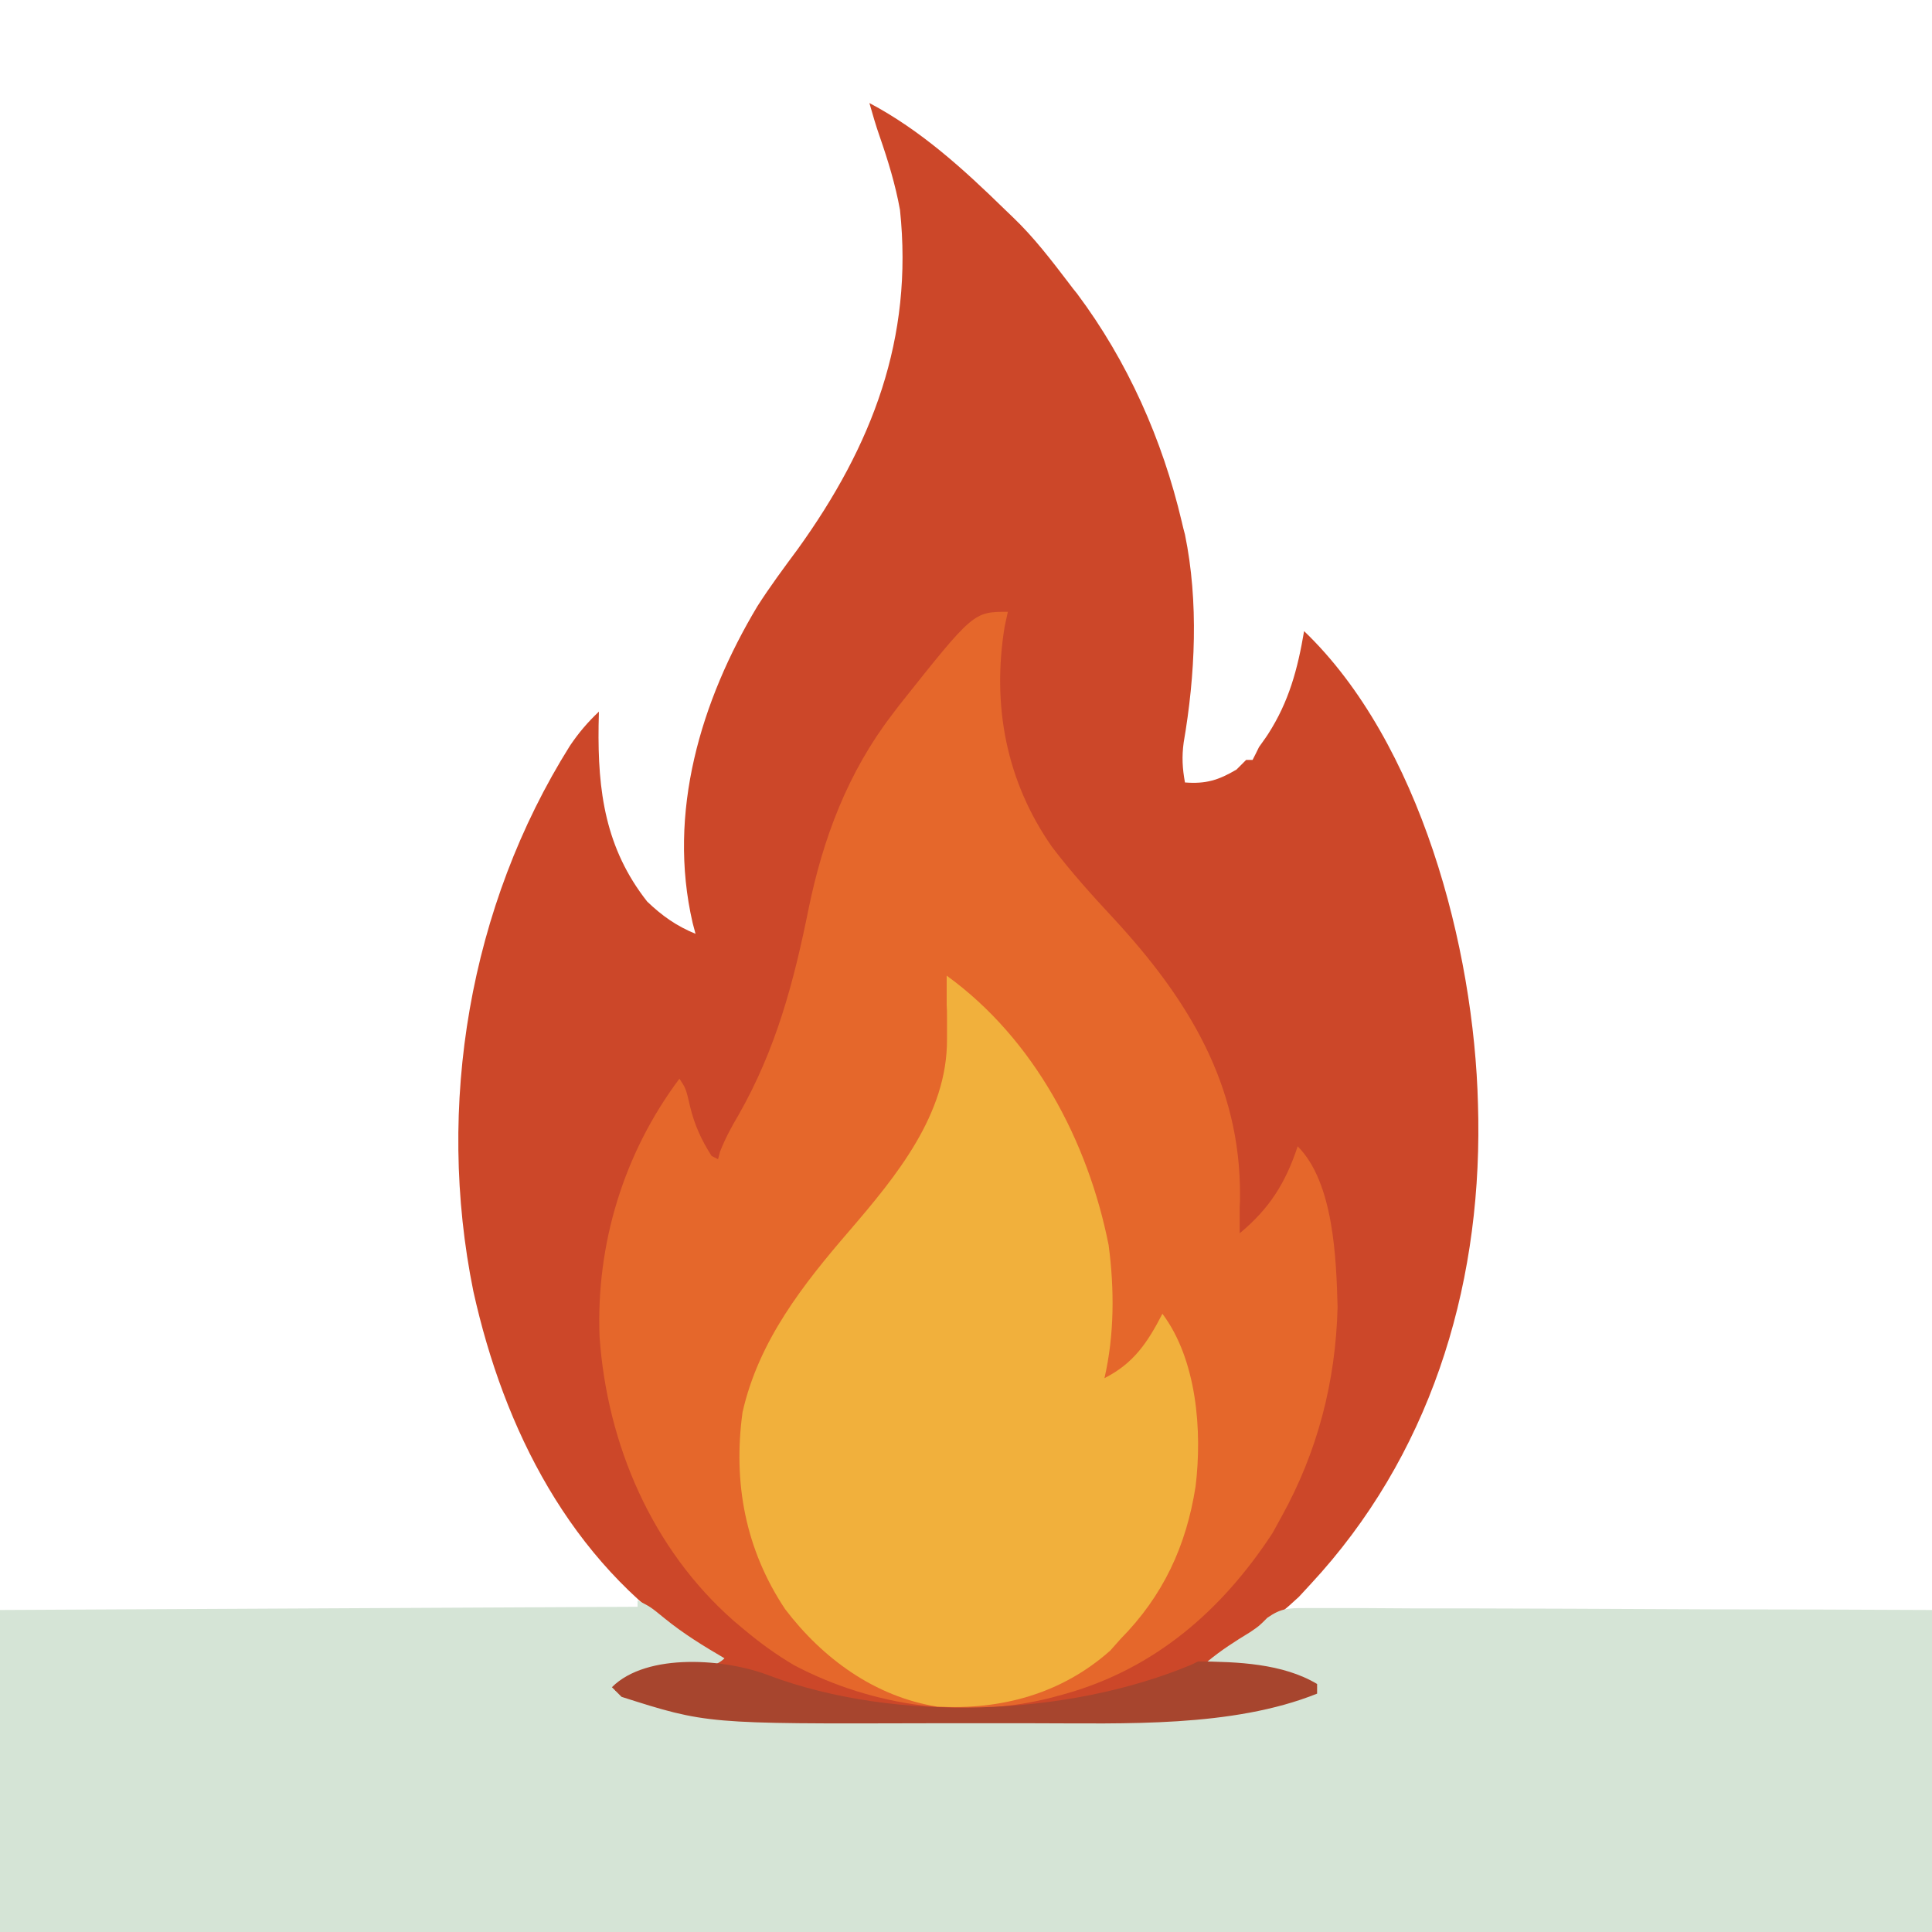
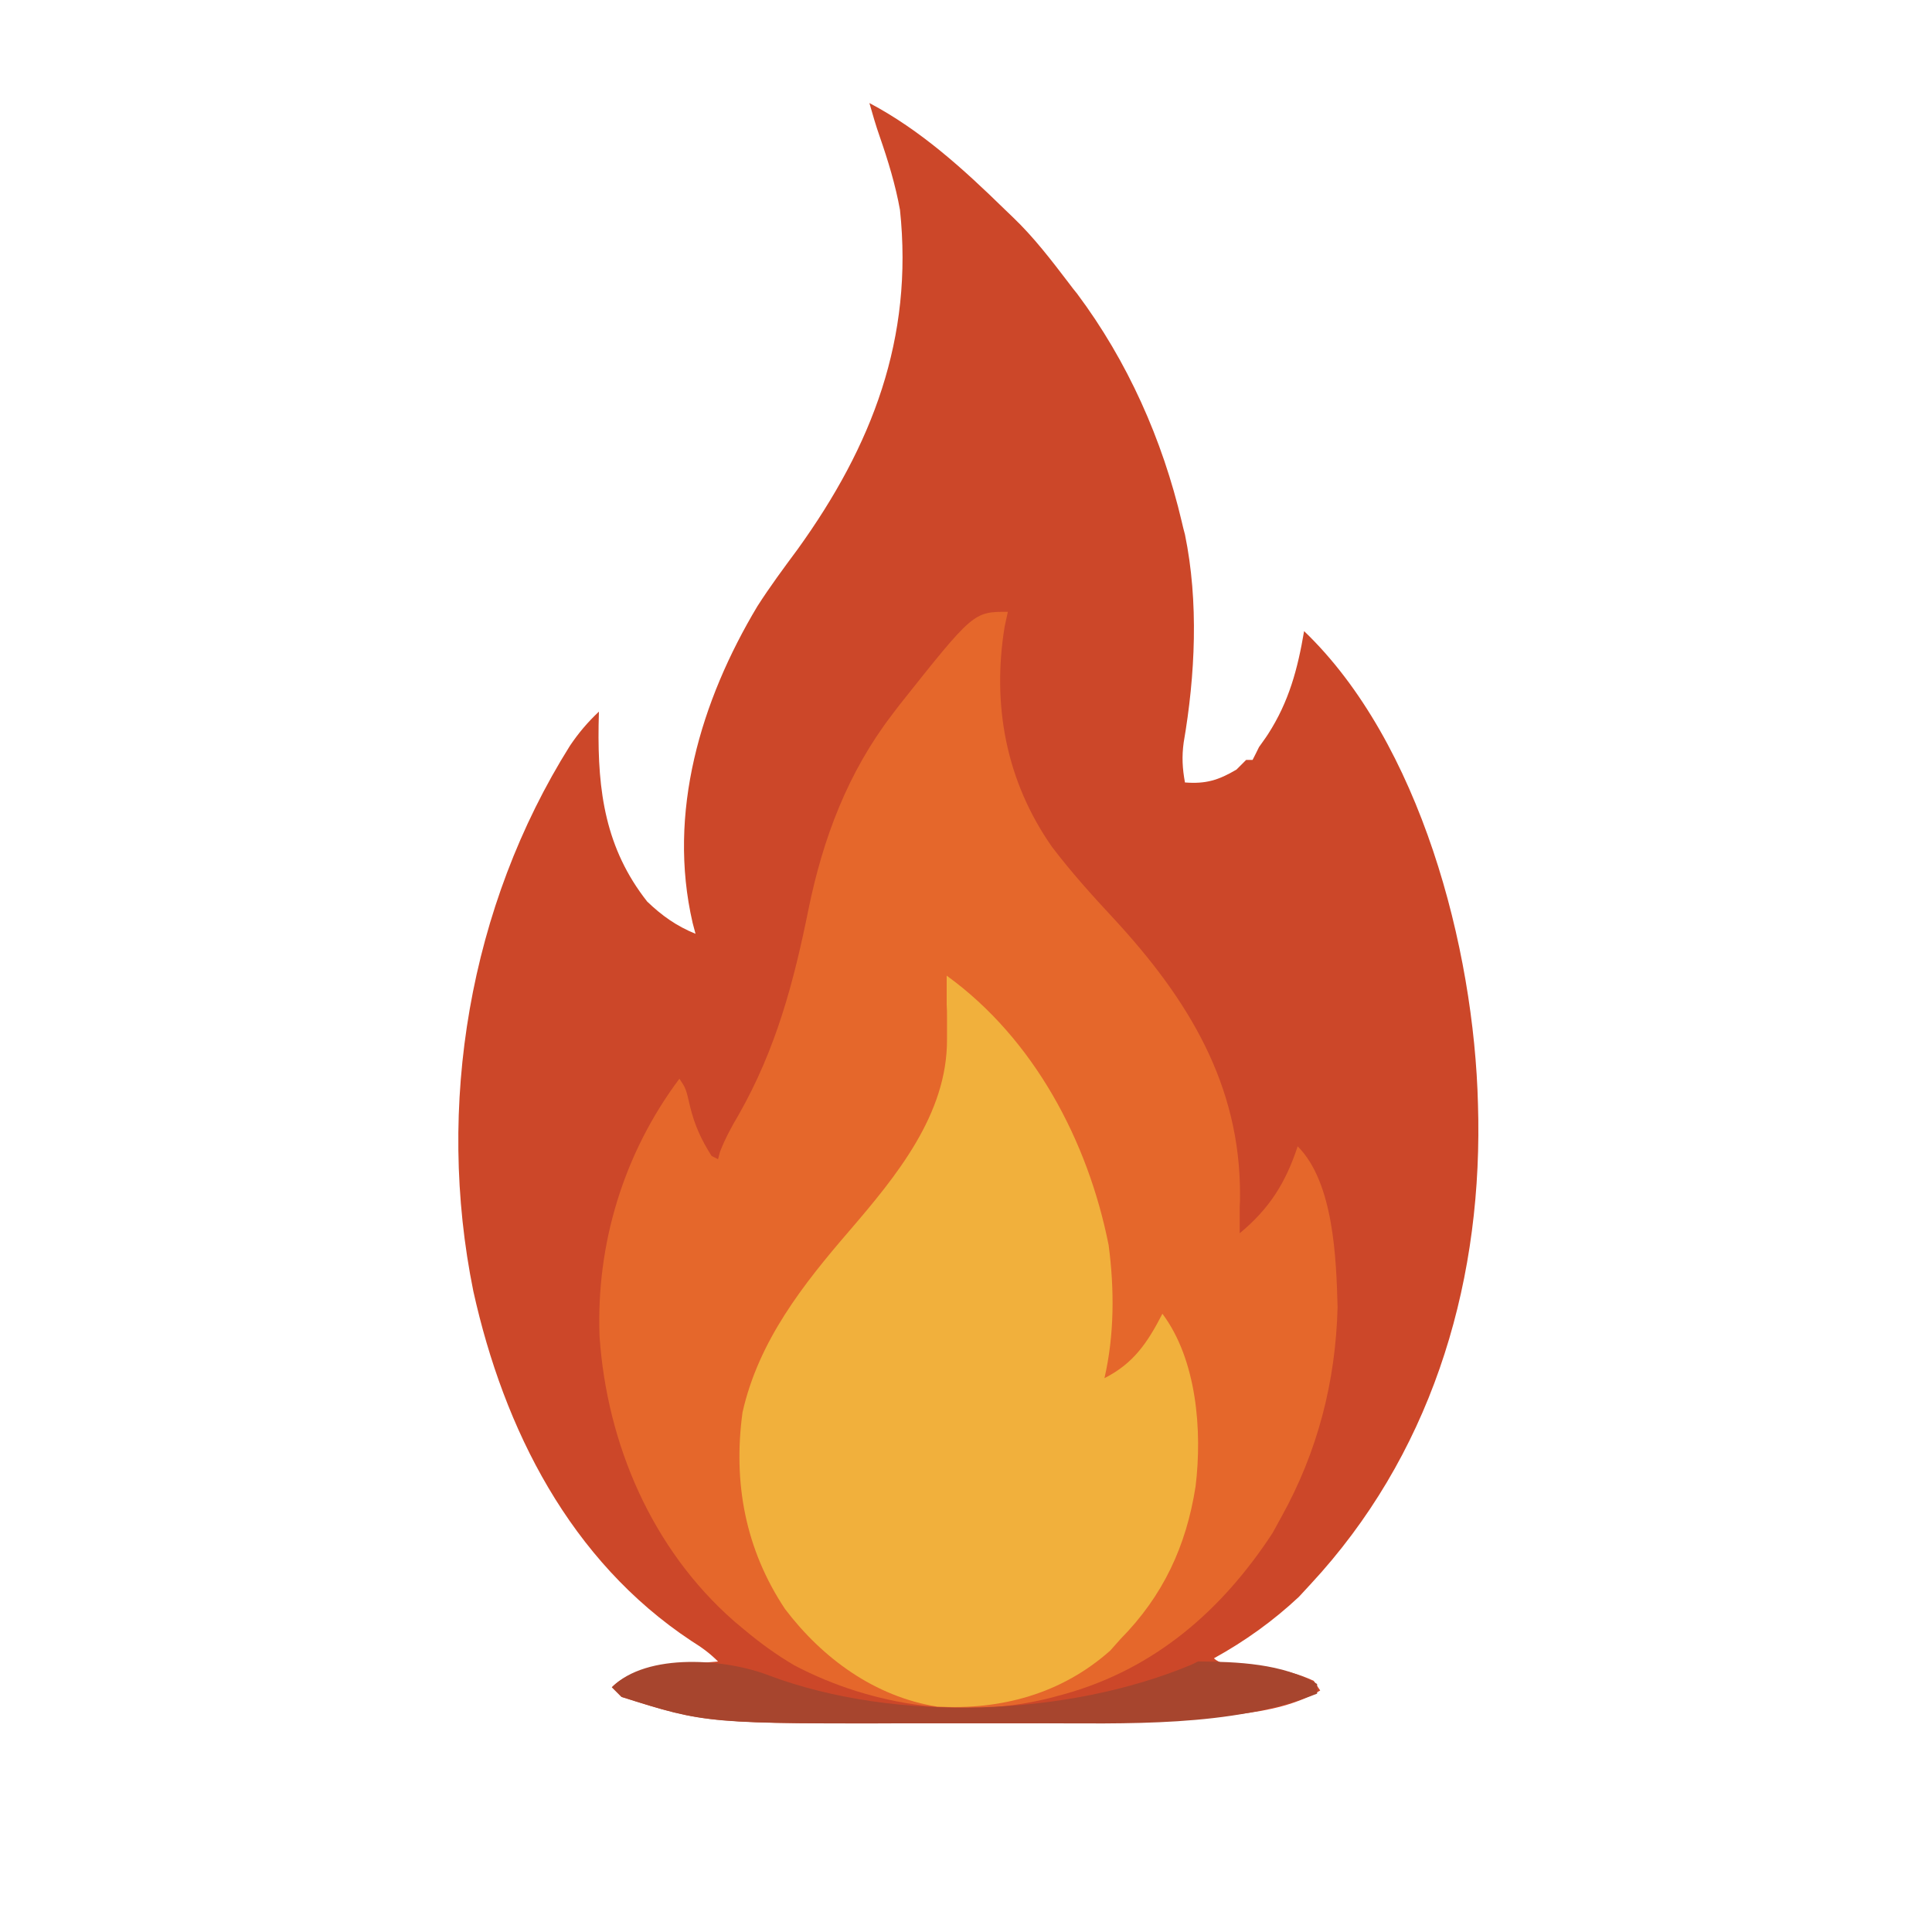
<svg xmlns="http://www.w3.org/2000/svg" version="1.1" width="600" height="600" viewBox="0 0 600 600" role="img" aria-label="Fire">
  <path d="M0 0 C15.9 8.4 29.2 20.5 42 33 C42.8 33.8 43.7 34.6 44.5 35.4 C51.1 41.7 56.5 48.8 62 56 C62.8 57.1 63.6 58.1 64.5 59.2 C80.2 80.2 91 104.5 97 130 C97.3 131.3 97.6 132.6 98 134 C102.3 154.9 101.2 177.7 97.6 198.6 C97 203 97.2 206.6 98 211 C104.5 211.5 108.4 210.3 114 207 C115 206 116 205 117 204 C117.7 204 118.3 204 119 204 C119.7 202.7 120.3 201.4 121 200 C121.9 198.7 122.9 197.4 123.8 196 C130.3 185.9 133 175.8 135 164 C171 198.5 187.8 262.3 189 311 C189 312.5 189.1 314 189.1 315.6 C189.8 369.1 173.7 420.5 137 460 C135.8 461.3 134.6 462.6 133.4 463.9 C125.4 471.4 116.6 477.7 107 483 C110.2 486.2 120.1 485.6 124.4 486.1 C129.4 486.9 133.5 487.9 138 490 C138.7 491 139.3 492 140 493 C126 501.4 105 501 89 502 C87.6 502.1 86.3 502.2 84.9 502.3 C73.6 502.9 62.4 503.2 51 503.2 C49.3 503.2 47.6 503.2 45.8 503.2 C42.1 503.2 38.4 503.2 34.8 503.2 C29.2 503.2 23.7 503.2 18.2 503.2 C-50.6 503.3 -50.6 503.3 -77 495 C-77.5 494.5 -77.5 494.5 -80 492 C-72.5 484.5 -57.1 485 -47 484 C-49.7 481.3 -52.1 479.6 -55.3 477.6 C-92.9 452.7 -113.5 411.9 -123 369 C-134.7 311.4 -124.3 249.5 -93 199.6 C-90.3 195.6 -87.5 192.3 -84 189 C-84 190.4 -84.1 191.8 -84.1 193.3 C-84.4 213.7 -82 231.5 -69 248 C-64.4 252.4 -59.9 255.6 -54 258 C-54.3 256.9 -54.6 255.8 -54.9 254.6 C-62.8 220.4 -52.4 185.7 -34.8 156.3 C-30.9 150.2 -26.6 144.4 -22.3 138.6 C0.9 106.4 13.7 73.1 9.5 33.2 C8.1 25.4 5.8 17.9 3.2 10.4 C2 7 1 3.5 0 0 Z " fill="#CC4729" transform="translate(270,32)" />
-   <path d="M0 0 C4 2 4 2 8.4 5.6 C14.3 10.4 20.5 14.2 27 18 C22.8 22.2 14.3 21.4 8.6 22.1 C3.4 22.9 -1.1 24.1 -6 26 C-6.3 26.7 -6.7 27.3 -7 28 C18.6 38.3 50.5 37.1 77.8 37.2 C79.5 37.2 81.2 37.2 83 37.2 C86.7 37.2 90.3 37.2 94 37.2 C99.5 37.2 105 37.2 110.5 37.2 C181.7 37.3 181.7 37.3 209 29 C209.7 28.3 210.3 27.7 211 27 C206.3 24.2 203.7 23.3 198.5 22.4 C197.1 22.2 195.7 21.9 194.2 21.7 C188.5 20.8 182.8 19.9 177 19 C181.2 15.5 185.6 12.7 190.2 9.9 C193 8 193 8 195.6 5.4 C199.9 2.4 202.2 2.4 207.4 2.4 C209.1 2.4 210.9 2.4 212.6 2.4 C213.6 2.4 213.6 2.4 218.3 2.4 C220.3 2.4 222.3 2.4 224.3 2.4 C229.7 2.4 235.2 2.5 240.6 2.5 C246.3 2.5 251.9 2.5 257.6 2.5 C268.4 2.5 279.1 2.6 289.8 2.6 C304.4 2.7 318.9 2.7 333.4 2.8 C356.3 2.8 379.1 2.9 402 3 C402 36 402 69 402 103 C204 103 6 103 -198 103 C-198 70 -198 37 -198 3 C-132.7 2.7 -67.3 2.3 0 2 C0 1.3 0 0.7 0 0 Z " fill="#D5E4D6" transform="translate(198,497)" />
  <path d="M0 0 C-0.3 1.5 -0.7 3.1 -1 4.6 C-5 29.1 -0.5 52.7 13.7 73 C19.7 80.9 26.2 88.1 32.9 95.3 C55.9 120.2 72.3 146.8 72.1 181.4 C72.1 182.6 72.1 183.7 72 184.8 C72 187.5 72 190.3 72 193 C81.2 185.4 86.3 177.3 90 166 C101.2 177.2 102 200.9 102.4 216 C101.8 239.1 96.2 260.8 85 281 C84.1 282.7 83.1 284.4 82.2 286.1 C66.5 310.1 45.8 328.1 18 336 C16.9 336.3 15.8 336.6 14.7 336.9 C-12.3 344.2 -41.7 340.1 -66.3 327.2 C-71.9 323.9 -77 320.2 -82 316 C-83 315.2 -84 314.3 -85.1 313.4 C-110.5 291.1 -124.5 258.5 -126.8 225.1 C-127.9 196.3 -119.3 168.1 -102 145 C-100 148 -100 148 -98.7 153.6 C-97.3 159.4 -95.2 164 -92 169 C-91.3 169.3 -90.7 169.7 -90 170 C-89.9 169.6 -89.9 169.6 -89.4 167.7 C-87.8 163.6 -85.8 159.9 -83.6 156.2 C-72 135.8 -66.5 115.1 -61.9 92.3 C-57.4 70.3 -49.7 49.9 -36 32 C-35.6 31.5 -35.6 31.5 -33.8 29.1 C-10.7 0 -10.7 0 0 0 Z " fill="#E5672B" transform="translate(313,190)" />
  <path d="M0 0 C27.1 19.6 43.9 51.4 50.3 83.7 C52.1 97.4 52.1 111.5 49 125 C58.1 120.4 62.4 113.9 67 105 C77.7 119.3 79.4 141.4 77.3 158.6 C74.4 177.2 67.2 192.6 54 206 C52.9 207.2 51.9 208.4 50.8 209.6 C35.6 223.1 16.8 228.1 -3 227 C-22.3 223.9 -38.5 212.1 -50.2 196.7 C-62.5 178.2 -66.4 157.5 -63.4 135.6 C-58.4 113.4 -44.6 95.9 -30.1 79.1 C-15.7 62.3 0.2 43.1 0.1 19.8 C0.1 18.7 0.1 17.5 0.1 16.3 C0.1 15.1 0.1 13.9 0.1 12.7 C0.1 11.5 0.1 10.3 0 9 C0 6 0 3 0 0 Z " fill="#F1B03C" transform="translate(294,303)" />
  <path d="M0 0 C39.3 14.7 92.6 12.7 131.1 -3.4 C131.7 -3.7 132.4 -4 133.1 -4.4 C145.3 -4.3 159.4 -3.8 170.1 2.6 C170.1 3.6 170.1 4.6 170.1 5.6 C143.7 16.2 110.1 14.8 82.1 14.8 C81.2 14.8 81.2 14.8 76.8 14.8 C73.2 14.8 69.5 14.8 65.8 14.8 C60.3 14.8 54.8 14.8 49.3 14.8 C-19.5 15 -19.5 15 -45.9 6.6 C-46.9 5.6 -47.9 4.6 -48.9 3.6 C-38 -7.3 -13.2 -5.2 0 0 Z " fill="#A7452E" transform="translate(238.9375,520.375)" />
</svg>
